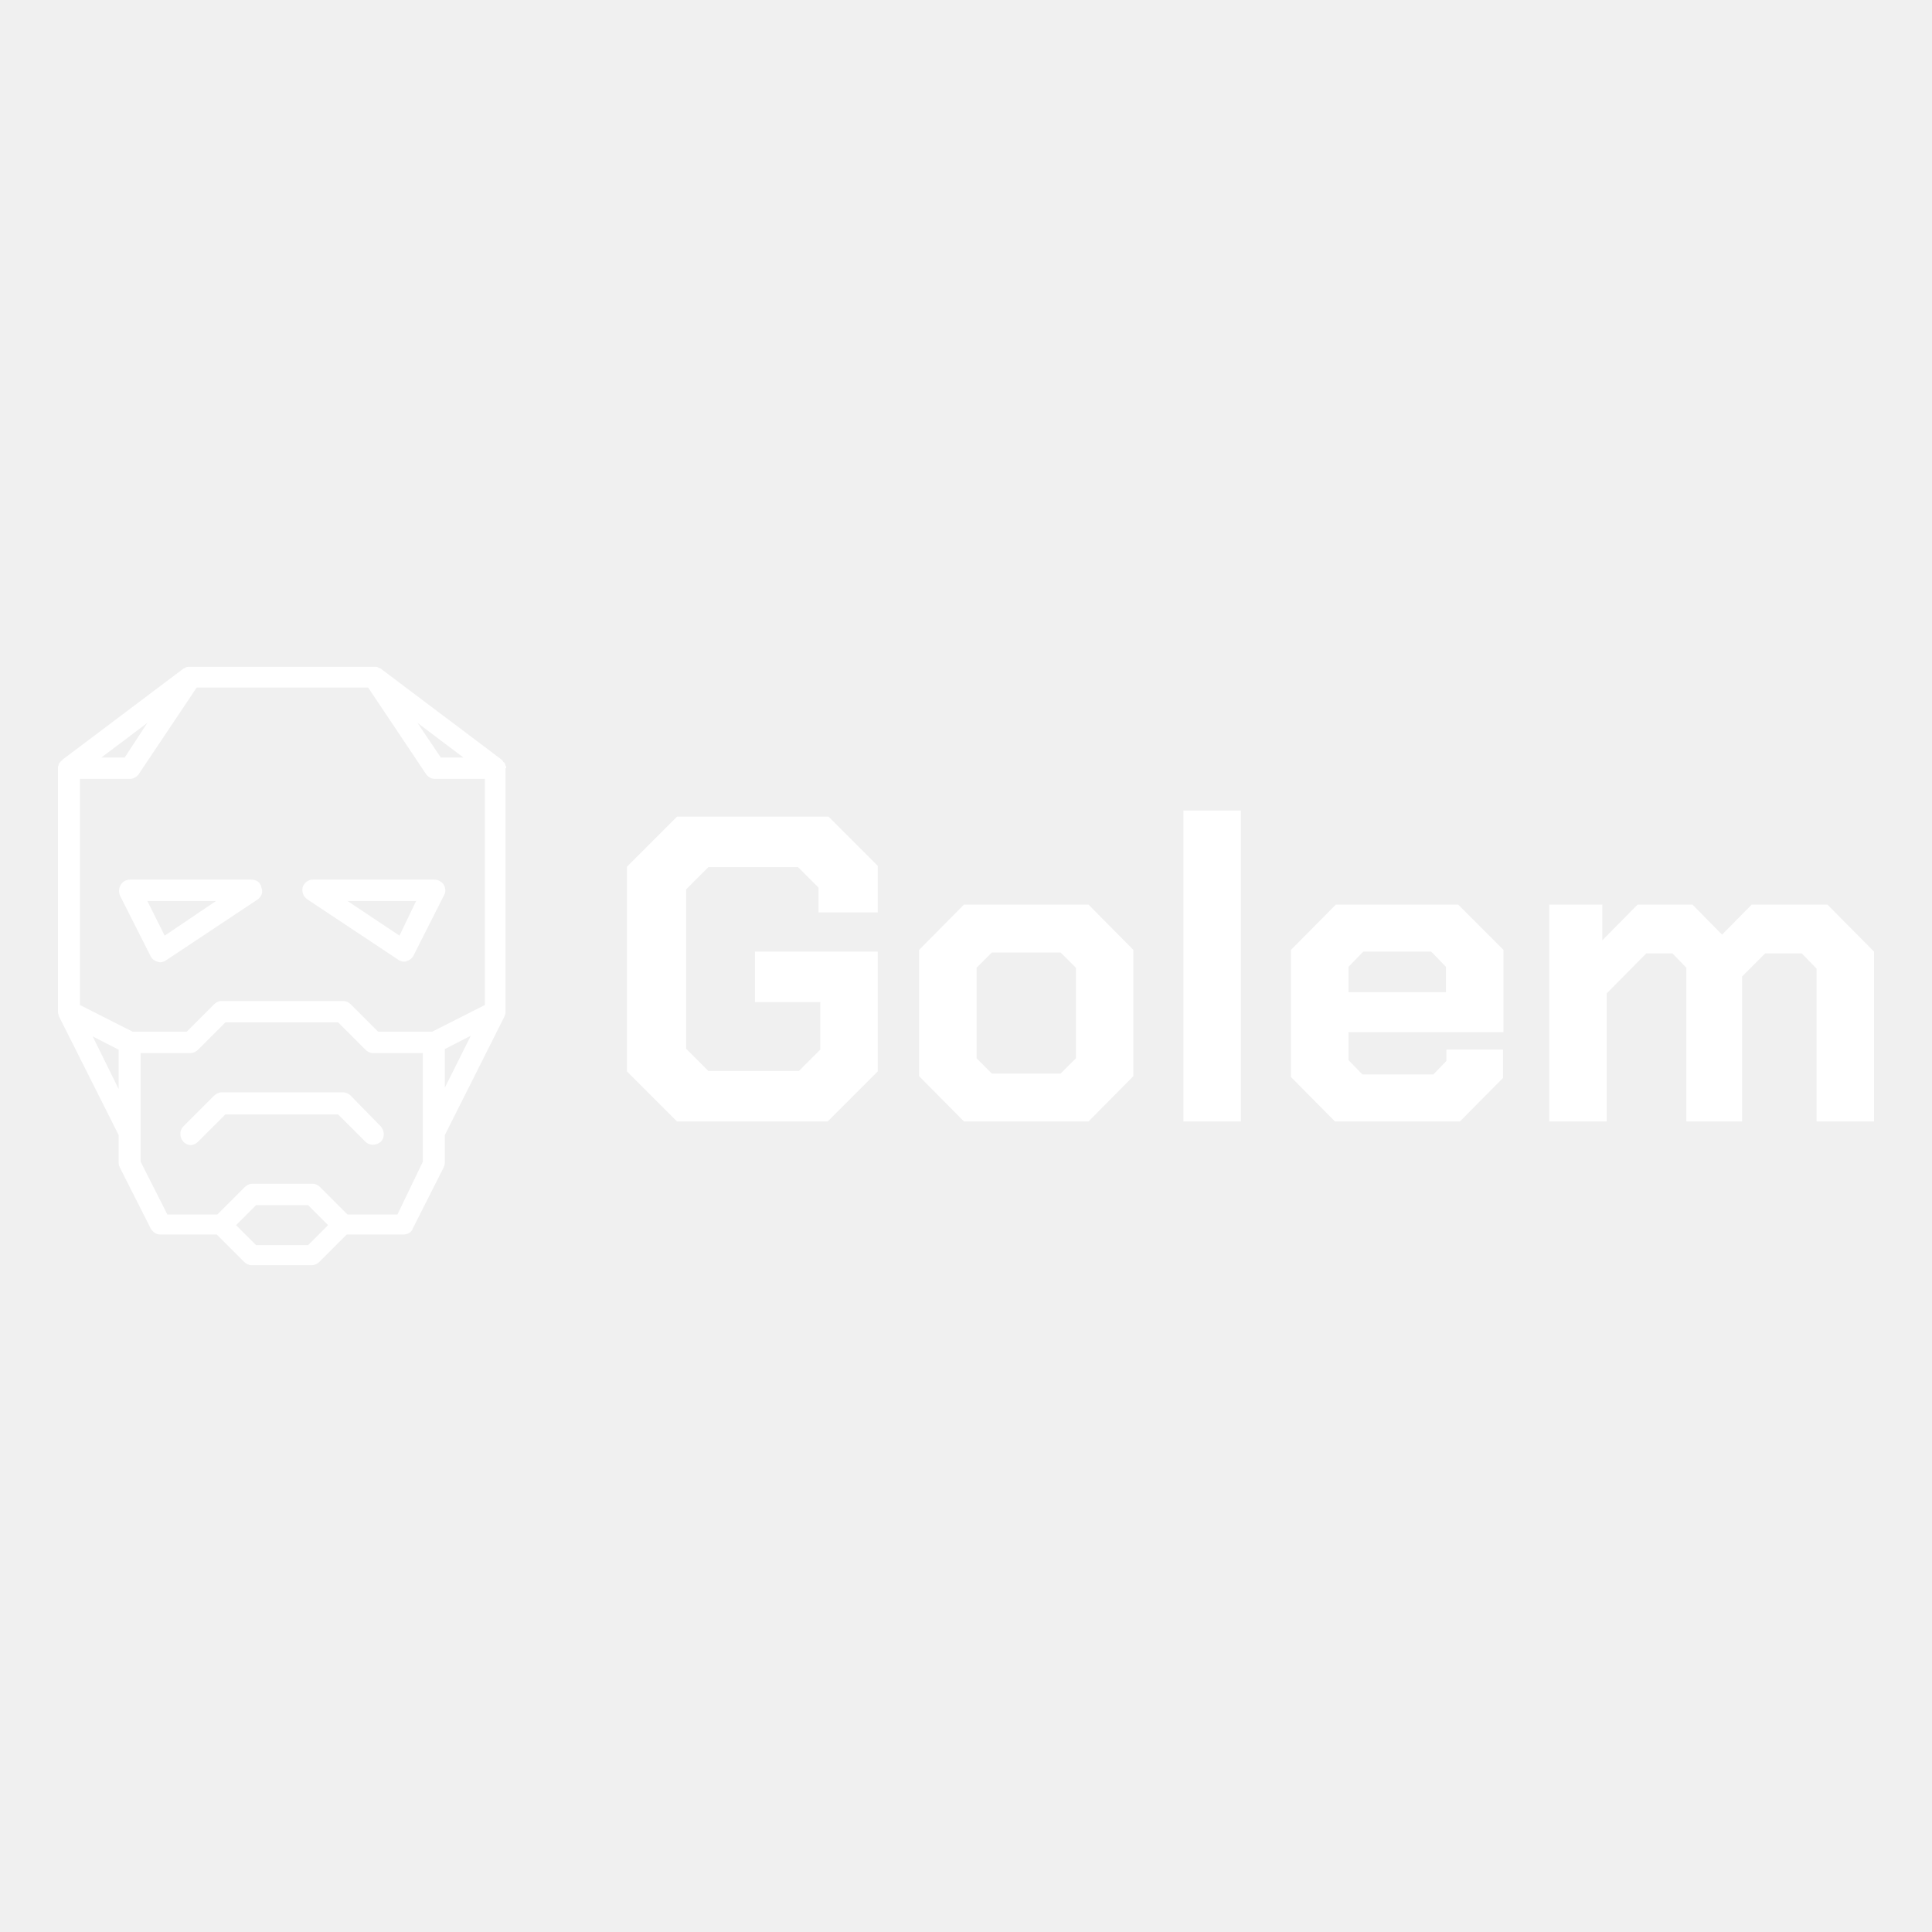
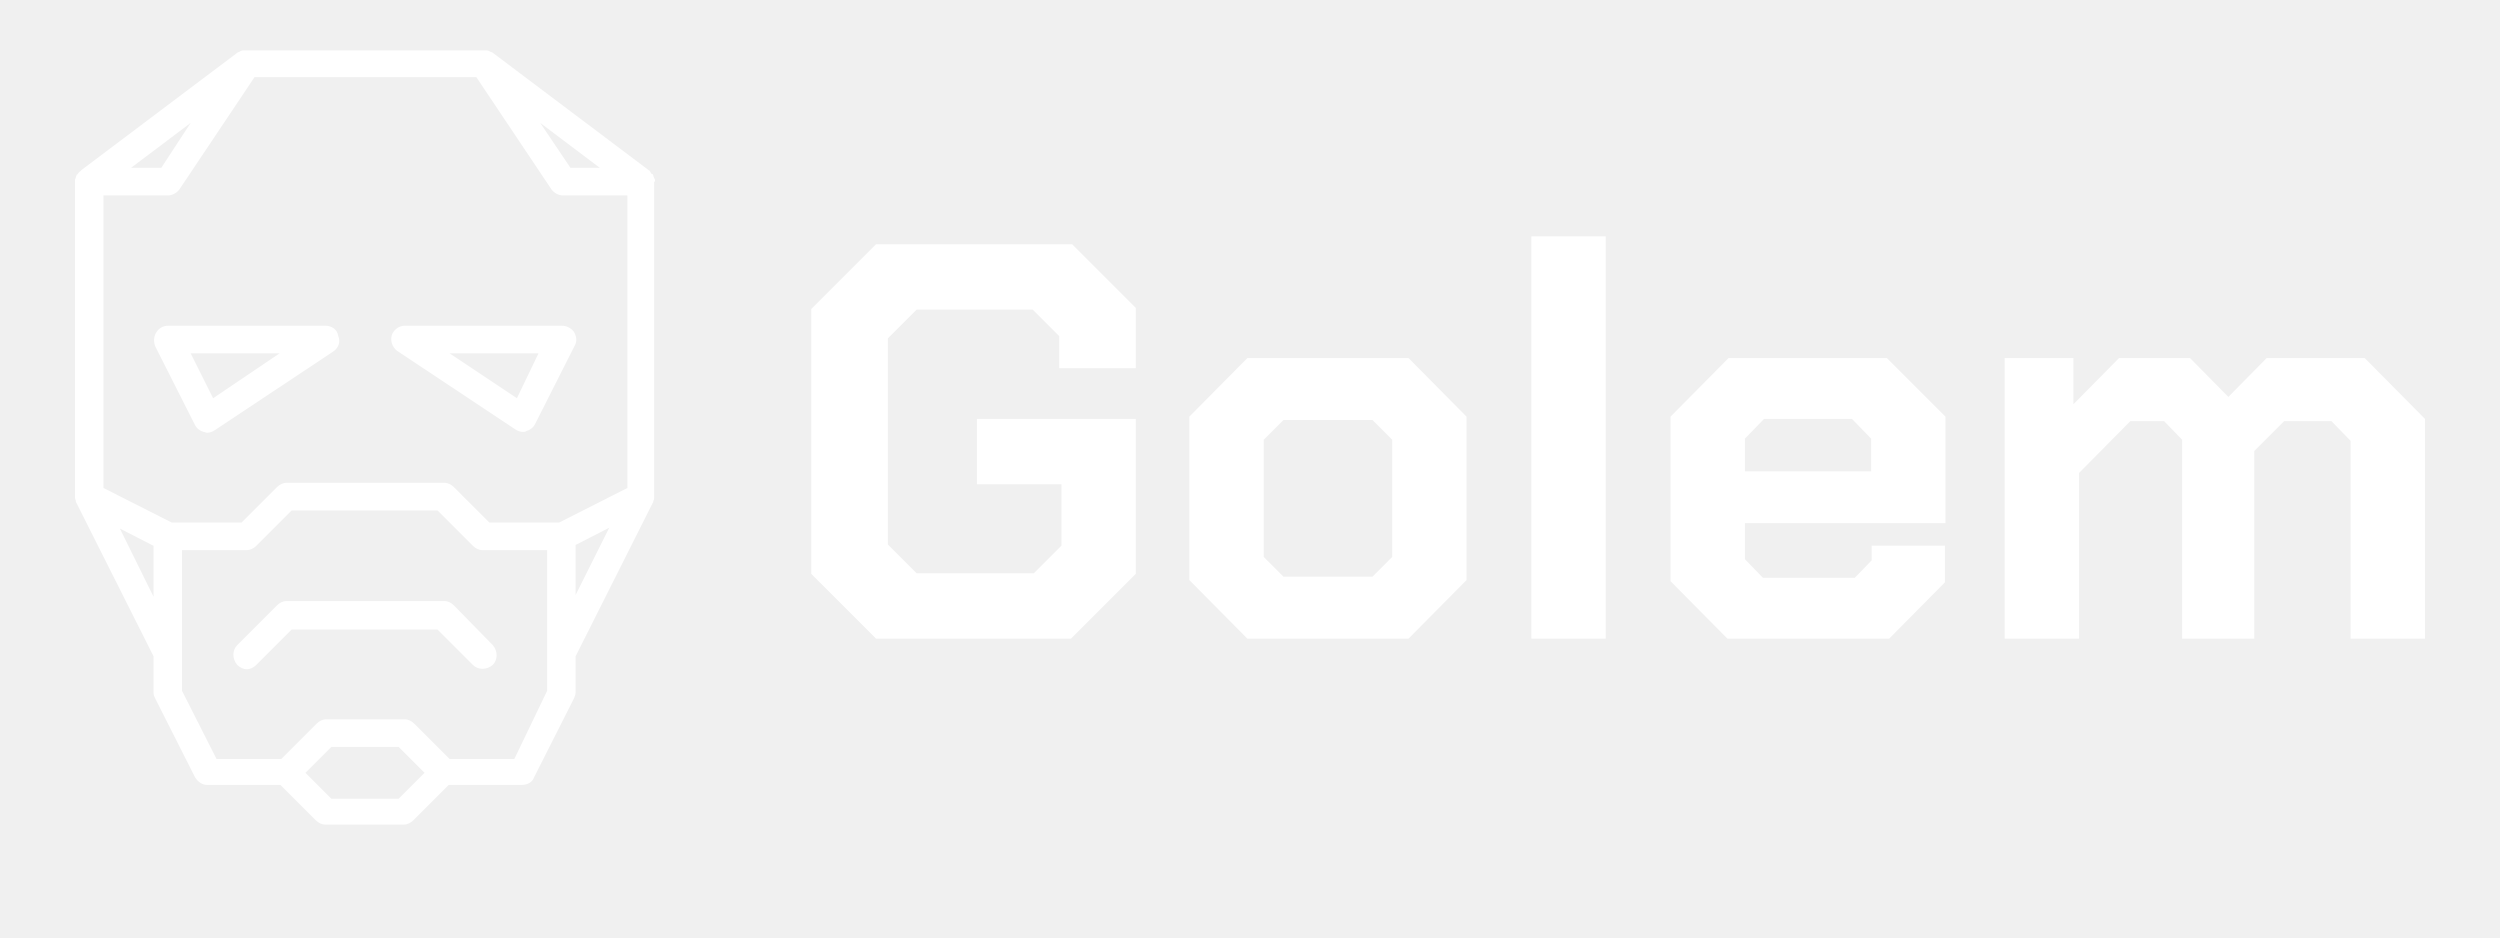
- <svg xmlns="http://www.w3.org/2000/svg" width="400" height="400" viewBox="0 0 400 400">
-   <rect data-name="background" width="100%" height="100%" fill="none" />
-   <g data-name="icon" fill="#FFFFFF" data="id:100599" transform="translate(-10.64792,131.0205) scale(1.380971)">
+ <svg xmlns="http://www.w3.org/2000/svg" viewBox="0 130 400 150">
+   <g data-name="icon" fill="#FFFFFF" transform="translate(-10.64792,131.0205) scale(1.380971)">
    <g>
      <path d="M72.8,37H54.6c-0.7,0-1.3,0.5-1.5,1.1c-0.2,0.7,0.1,1.4,0.6,1.8l13.7,9.1c0.3,0.2,0.6,0.3,0.9,0.3c0.1,0,0.3,0,0.4-0.1   c0.4-0.1,0.8-0.4,1-0.8l4.6-9.1c0.3-0.5,0.2-1.1-0.1-1.6C73.9,37.3,73.4,37,72.8,37z M67.6,45.4l-7.8-5.2h10.3L67.6,45.4z" />
      <path d="M45.4,37H27.2c-0.6,0-1.1,0.3-1.4,0.8c-0.3,0.5-0.3,1.1-0.1,1.6l4.6,9.1c0.2,0.4,0.6,0.7,1,0.8c0.1,0,0.3,0.1,0.4,0.1   c0.3,0,0.6-0.1,0.9-0.3l13.7-9.1c0.6-0.4,0.9-1.1,0.6-1.8C46.8,37.4,46.1,37,45.4,37z M32.4,45.4l-2.6-5.2h10.3L32.4,45.4z" />
      <path d="M60.3,69.4c-0.3-0.3-0.7-0.5-1.1-0.5H40.9c-0.4,0-0.8,0.2-1.1,0.5L35.2,74c-0.6,0.6-0.6,1.6,0,2.3c0.3,0.3,0.7,0.5,1.1,0.5   c0.4,0,0.8-0.2,1.1-0.5l4.1-4.1h16.9l4.1,4.1c0.6,0.6,1.6,0.6,2.3,0c0.6-0.6,0.6-1.6,0-2.3L60.3,69.4z" />
      <path d="M83.6,20.3c0,0,0-0.1,0-0.1c0-0.1,0-0.2-0.1-0.3c0-0.1-0.1-0.2-0.1-0.3c0-0.1-0.1-0.2-0.2-0.2c-0.1-0.1-0.1-0.2-0.2-0.3   c0,0,0-0.1-0.1-0.1L64.7,5.3c0,0,0,0-0.1,0c-0.2-0.1-0.3-0.2-0.5-0.2c0,0,0,0,0,0c-0.1,0-0.2,0-0.4,0H36.3c-0.1,0-0.2,0-0.4,0   c0,0,0,0,0,0c-0.2,0-0.4,0.1-0.5,0.2c0,0,0,0-0.1,0L17.1,19c0,0,0,0.1-0.1,0.1c-0.1,0.1-0.2,0.2-0.2,0.2c-0.1,0.1-0.1,0.2-0.2,0.2   c0,0.1-0.1,0.2-0.1,0.3c0,0.1-0.1,0.2-0.1,0.3c0,0,0,0.1,0,0.1v36.5c0,0,0,0,0,0.1c0,0,0,0.1,0,0.1c0,0.2,0.1,0.3,0.1,0.4   c0,0,0,0.1,0,0.1l9,17.9v4.2c0,0.3,0.1,0.5,0.2,0.7l4.6,9.1c0.3,0.5,0.8,0.9,1.4,0.9h8.5l4.1,4.1c0.3,0.3,0.7,0.5,1.1,0.5h9.1   c0.4,0,0.8-0.2,1.1-0.5l4.1-4.1h8.5c0.6,0,1.2-0.3,1.4-0.9l4.6-9.1c0.1-0.2,0.2-0.5,0.2-0.7v-4.2l9-17.9c0,0,0-0.1,0-0.1   c0.1-0.1,0.1-0.3,0.1-0.4c0,0,0-0.1,0-0.1c0,0,0,0,0-0.1V20.3z M72.5,59.8h-8.1l-4.1-4.1c-0.3-0.3-0.7-0.5-1.1-0.5H40.9   c-0.4,0-0.8,0.2-1.1,0.5l-4.1,4.1h-8.1l-7.9-4V21.9h7.5c0.5,0,1-0.3,1.3-0.7l8.7-13h25.7l8.7,13c0.3,0.4,0.8,0.7,1.3,0.7h7.5v33.9   L72.5,59.8z M22.9,18.7l6.9-5.2l-3.4,5.2H22.9z M70.3,13.5l6.9,5.2h-3.4L70.3,13.5z M21.6,60.5l3.9,2v5.9L21.6,60.5z M53.9,91.8   h-7.8l-3-3l3-3h7.8l3,3L53.9,91.8z M67.3,87.2h-7.5l-4.1-4.1c-0.3-0.3-0.7-0.5-1.1-0.5h-9.1c-0.4,0-0.8,0.2-1.1,0.5l-4.1,4.1h-7.5   l-4-7.9V63h7.5c0.4,0,0.8-0.2,1.1-0.5l4.1-4.1h16.9l4.1,4.1c0.3,0.3,0.7,0.5,1.1,0.5h7.5v16.3L67.3,87.2z M74.4,62.4l3.9-2   l-3.9,7.8V62.4z" />
    </g>
  </g>
-   <g data-name="business_name" fill="#FFFFFF" data="id:50" transform="translate(124.8428,124.0009) scale(2.25383)">
+   <g data-name="business_name" fill="#FFFFFF" transform="translate(124.8428,124.0009) scale(2.25383)">
    <path d="M2.2,43.4l0-18.8l4.6-4.6l13.92,0l4.52,4.52l0,4.28l-5.44,0l0-2.28l-1.88-1.88l-8.24,0l-2.04,2.04l0,14.64l2.04,2.04l8.32,0l1.96-1.96l0-4.36l-6,0l0-4.64l11.28,0l0,11l-4.6,4.6l-13.84,0z M29.04,43.84l0-11.6l4.12-4.16l11.44,0l4.12,4.16l0,11.6l-4.12,4.16l-11.44,0z M42.04,43.6l1.4-1.4l0-8.32l-1.4-1.4l-6.32,0l-1.4,1.4l0,8.32l1.4,1.4l6.32,0z M53.32,19.44l5.28,0l0,28.56l-5.28,0l0-28.56z M63.2,43.92l0-11.68l4.12-4.16l11.24,0l4.16,4.16l0,7.56l-14.24,0l0,2.56l1.28,1.32l6.52,0l1.2-1.24l0-1.04l5.2,0l0,2.6l-3.96,4l-11.48,0z M77.44,36.12l0-2.32l-1.36-1.4l-6.24,0l-1.36,1.4l0,2.32l8.96,0z M86.92,28.08l4.88,0l0,3.28l3.24-3.28l5.04,0l2.72,2.76l2.72-2.76l6.96,0l4.28,4.32l0,15.6l-5.28,0l0-14.04l-1.36-1.4l-3.36,0l-2.12,2.12l0,13.32l-5.12,0l0-14.12l-1.28-1.32l-2.4,0l-3.64,3.68l0,11.76l-5.28,0l0-19.92z" />
  </g>
</svg>
